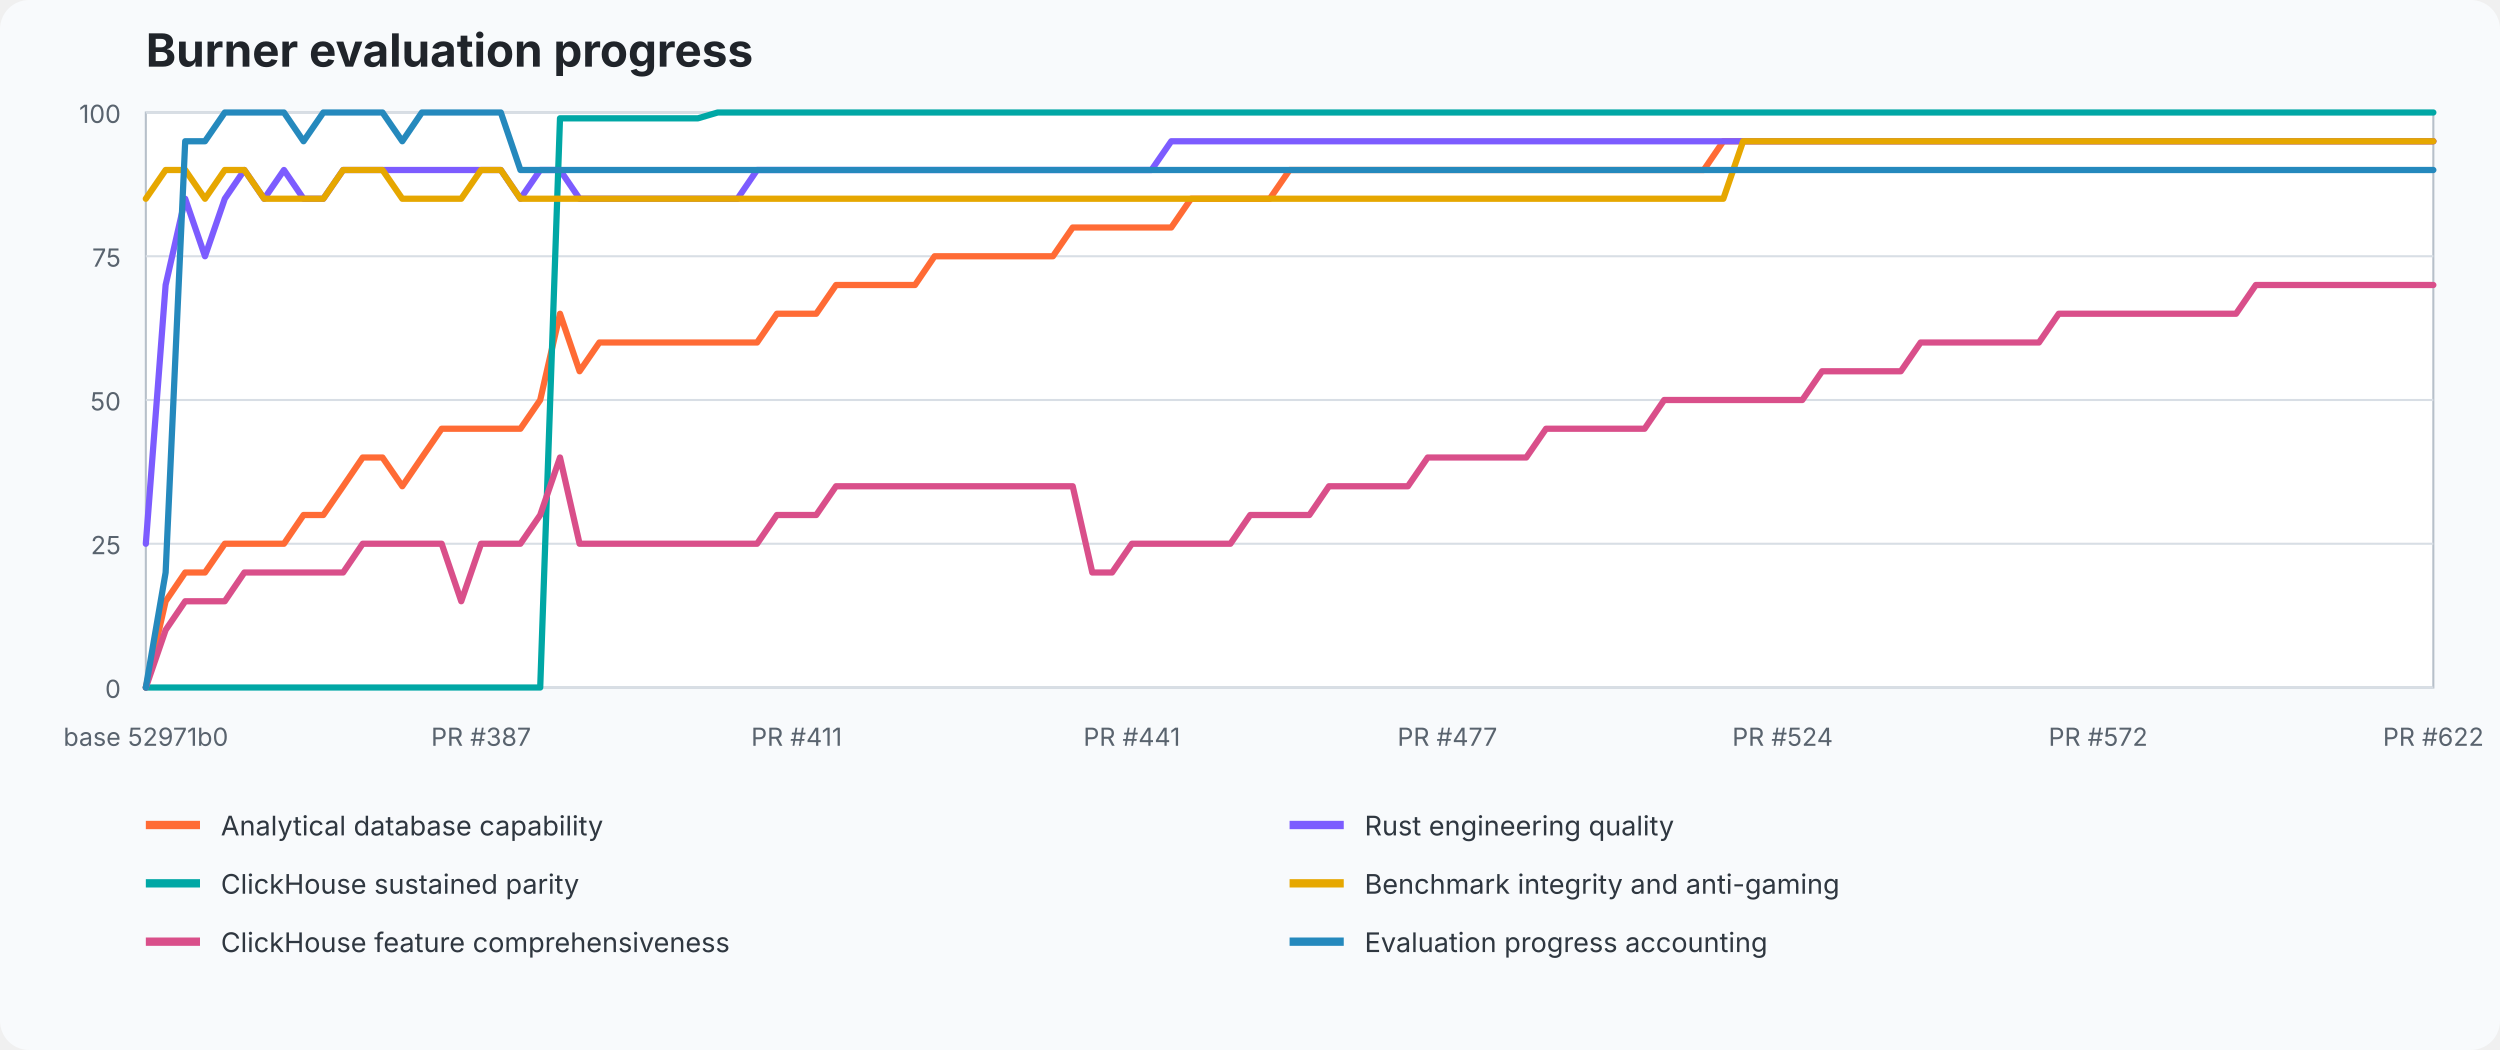
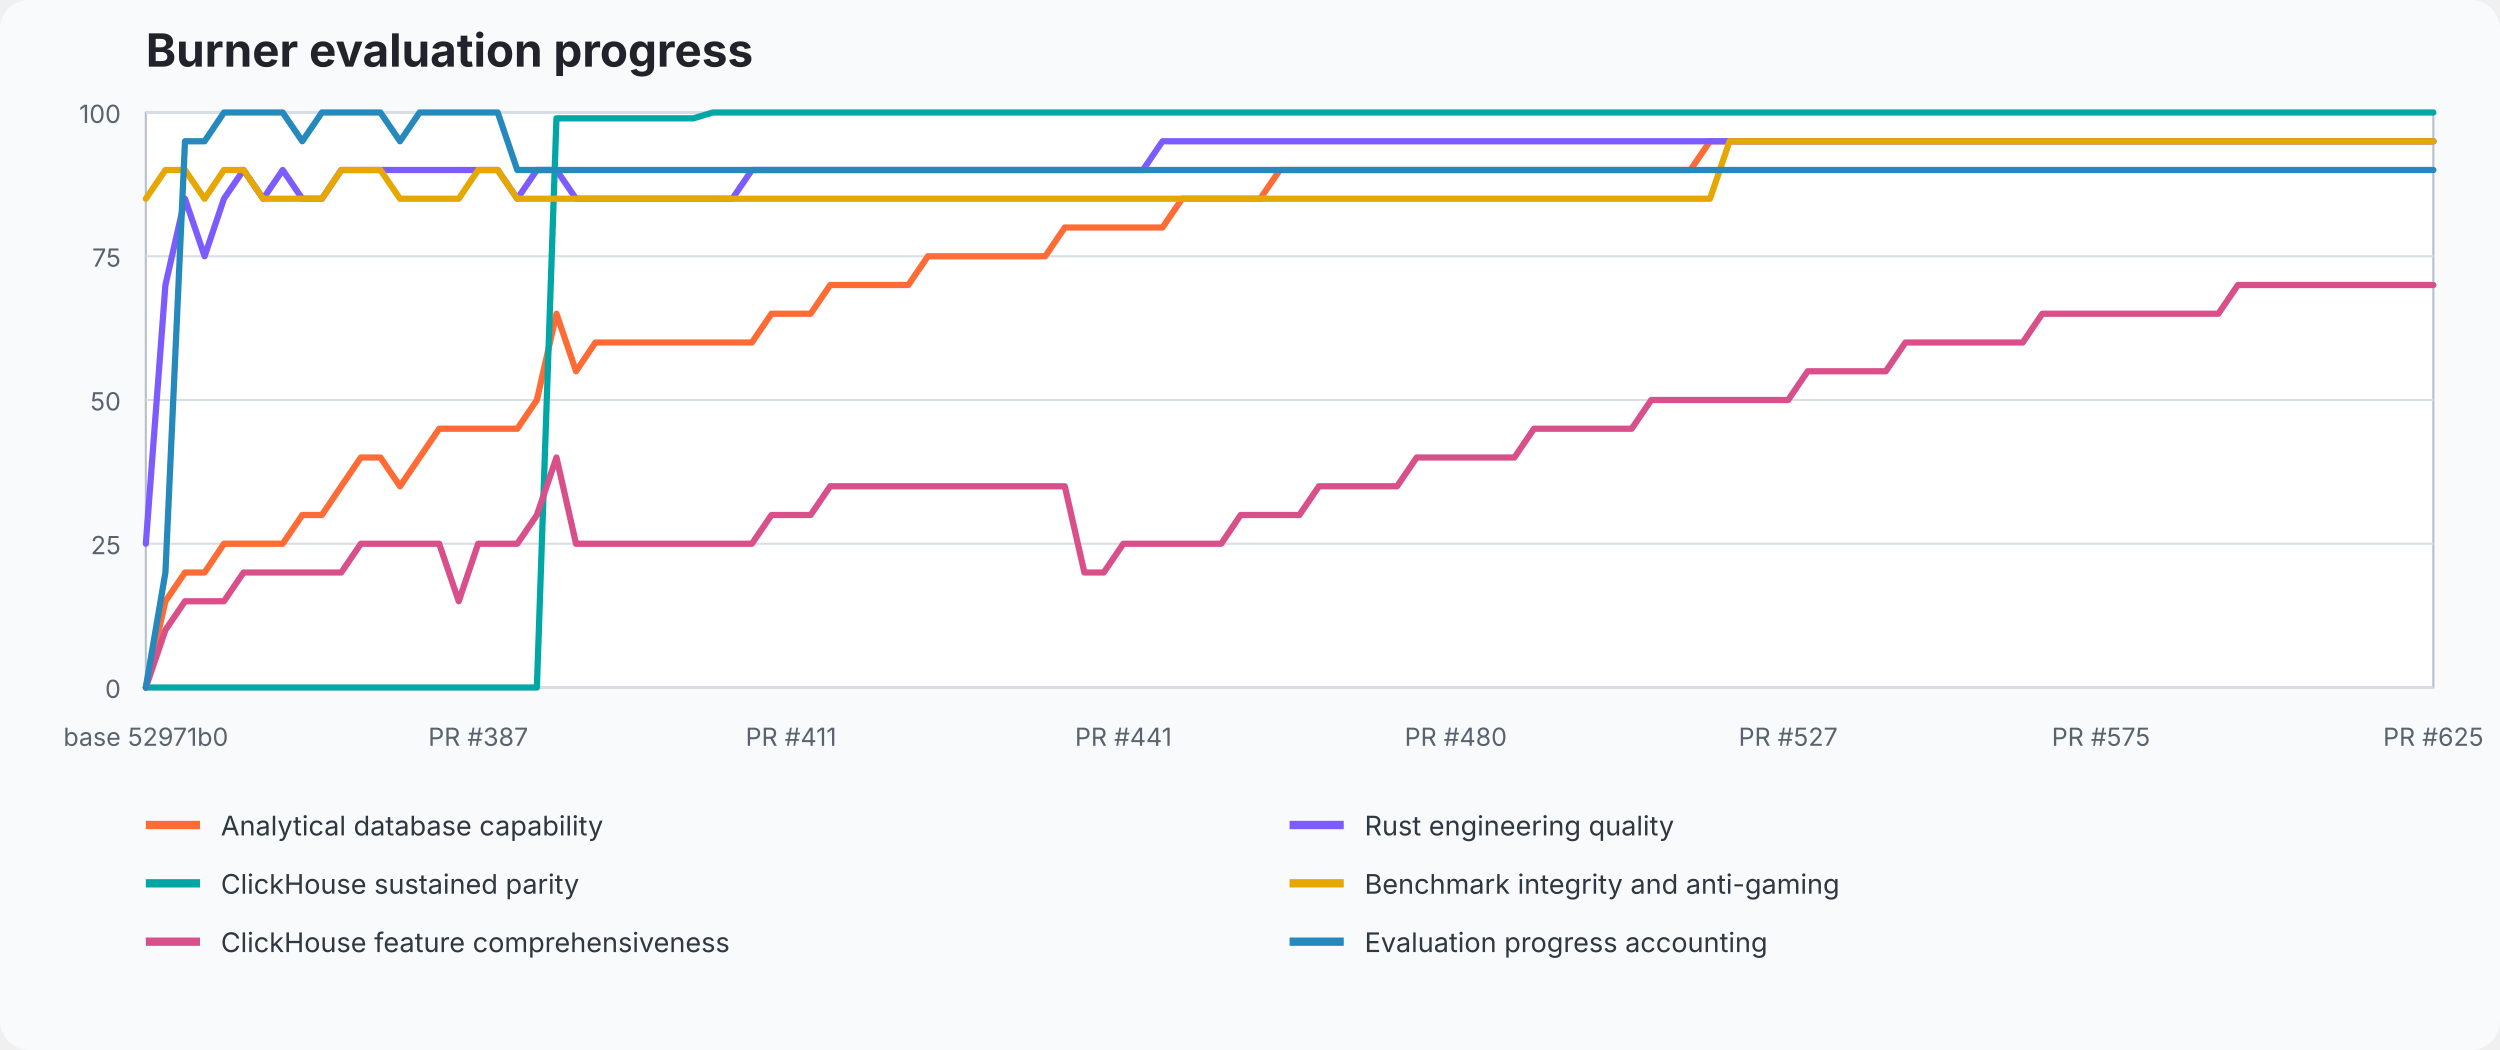
<svg xmlns="http://www.w3.org/2000/svg" width="1200" height="504" viewBox="0 0 1200 504" role="img" aria-labelledby="title desc">
  <style>text{font-family:ui-sans-serif,system-ui,-apple-system,BlinkMacSystemFont,"Segoe UI",sans-serif}.title{font-size:22px;font-weight:700;fill:#20242a}.axis{font-size:12px;fill:#59636e}.legend{font-size:13px;fill:#2f3740}.grid{stroke:#d8dee5;stroke-width:1}.plot{fill:#fff;stroke:#b7c0ca}</style>
  <rect width="100%" height="100%" fill="#f8fafc" rx="14" />
  <text x="70" y="32" class="title">Burner evaluation progress</text>
  <rect x="70" y="54" width="1098" height="276" class="plot" />
  <line x1="70" y1="330" x2="1168" y2="330" class="grid" />
  <text x="58" y="335" text-anchor="end" class="axis">0</text>
  <line x1="70" y1="261" x2="1168" y2="261" class="grid" />
  <text x="58" y="266" text-anchor="end" class="axis">25</text>
  <line x1="70" y1="192" x2="1168" y2="192" class="grid" />
  <text x="58" y="197" text-anchor="end" class="axis">50</text>
  <line x1="70" y1="123" x2="1168" y2="123" class="grid" />
  <text x="58" y="128" text-anchor="end" class="axis">75</text>
  <line x1="70" y1="54" x2="1168" y2="54" class="grid" />
  <text x="58" y="59" text-anchor="end" class="axis">100</text>
-   <polyline points="70.0,330.0 79.5,288.6 88.9,274.8 98.4,274.8 107.9,261.0 117.3,261.0 126.8,261.0 136.3,261.0 145.7,247.2 155.2,247.2 164.7,233.4 174.1,219.6 183.6,219.6 193.1,233.4 202.5,219.6 212.0,205.8 221.4,205.8 230.9,205.8 240.4,205.8 249.8,205.8 259.3,192.0 268.8,150.6 278.2,178.2 287.7,164.4 297.2,164.4 306.6,164.4 316.1,164.4 325.6,164.4 335.0,164.4 344.5,164.4 354.0,164.4 363.4,164.4 372.9,150.6 382.4,150.6 391.8,150.6 401.3,136.8 410.8,136.8 420.2,136.8 429.7,136.8 439.2,136.8 448.6,123.0 458.1,123.0 467.6,123.0 477.0,123.0 486.5,123.0 495.9,123.0 505.4,123.0 514.9,109.2 524.3,109.2 533.8,109.2 543.3,109.2 552.7,109.2 562.2,109.2 571.7,95.4 581.1,95.4 590.6,95.4 600.1,95.4 609.5,95.4 619.0,81.6 628.5,81.6 637.9,81.6 647.4,81.6 656.9,81.6 666.3,81.6 675.8,81.6 685.3,81.6 694.7,81.6 704.2,81.6 713.7,81.6 723.1,81.6 732.6,81.6 742.1,81.6 751.5,81.6 761.0,81.6 770.4,81.6 779.9,81.6 789.4,81.6 798.8,81.6 808.3,81.6 817.8,81.6 827.2,67.8 836.7,67.8 846.2,67.8 855.6,67.8 865.1,67.8 874.6,67.8 884.0,67.8 893.5,67.8 903.0,67.8 912.4,67.8 921.9,67.8 931.4,67.8 940.8,67.8 950.3,67.8 959.8,67.8 969.2,67.8 978.7,67.8 988.2,67.8 997.6,67.8 1007.1,67.8 1016.6,67.8 1026.0,67.8 1035.5,67.8 1044.9,67.8 1054.4,67.8 1063.9,67.8 1073.3,67.8 1082.8,67.8 1092.3,67.8 1101.7,67.8 1111.2,67.8 1120.7,67.8 1130.1,67.8 1139.6,67.8 1149.1,67.8 1158.5,67.8 1168.0,67.8" fill="none" stroke="#ff6b35" stroke-width="3" stroke-linejoin="round" stroke-linecap="round" />
-   <polyline points="70.0,261.0 79.5,136.8 88.9,95.4 98.4,123.0 107.9,95.4 117.3,81.6 126.8,95.4 136.3,81.6 145.7,95.4 155.2,95.4 164.7,81.6 174.1,81.6 183.6,81.6 193.1,81.6 202.5,81.6 212.0,81.6 221.4,81.6 230.9,81.6 240.4,81.6 249.8,95.4 259.3,81.6 268.8,81.6 278.2,95.4 287.7,95.4 297.2,95.4 306.6,95.4 316.1,95.4 325.6,95.4 335.0,95.4 344.5,95.4 354.0,95.4 363.4,81.6 372.9,81.6 382.4,81.6 391.8,81.6 401.3,81.6 410.8,81.6 420.2,81.6 429.7,81.6 439.2,81.6 448.6,81.6 458.1,81.6 467.6,81.6 477.0,81.6 486.5,81.6 495.9,81.6 505.4,81.6 514.9,81.6 524.3,81.6 533.8,81.6 543.3,81.6 552.7,81.6 562.2,67.8 571.7,67.8 581.1,67.8 590.6,67.8 600.1,67.8 609.5,67.8 619.0,67.8 628.5,67.8 637.9,67.8 647.4,67.8 656.9,67.8 666.3,67.8 675.8,67.8 685.3,67.8 694.7,67.8 704.2,67.8 713.7,67.8 723.1,67.8 732.6,67.8 742.1,67.8 751.5,67.8 761.0,67.8 770.4,67.8 779.9,67.8 789.4,67.8 798.8,67.8 808.3,67.8 817.8,67.8 827.2,67.8 836.7,67.8 846.2,67.8 855.6,67.8 865.1,67.8 874.6,67.8 884.0,67.8 893.5,67.8 903.0,67.8 912.4,67.8 921.9,67.8 931.4,67.8 940.8,67.8 950.3,67.8 959.8,67.8 969.2,67.8 978.7,67.8 988.2,67.8 997.6,67.8 1007.1,67.8 1016.6,67.8 1026.0,67.8 1035.5,67.8 1044.9,67.8 1054.4,67.8 1063.9,67.8 1073.3,67.8 1082.8,67.8 1092.3,67.8 1101.7,67.8 1111.2,67.8 1120.7,67.8 1130.1,67.8 1139.6,67.8 1149.1,67.8 1158.5,67.8 1168.0,67.8" fill="none" stroke="#7c5cff" stroke-width="3" stroke-linejoin="round" stroke-linecap="round" />
-   <polyline points="70.0,330.0 79.5,330.0 88.9,330.0 98.4,330.0 107.9,330.0 117.3,330.0 126.8,330.0 136.3,330.0 145.7,330.0 155.2,330.0 164.7,330.0 174.1,330.0 183.6,330.0 193.1,330.0 202.5,330.0 212.0,330.0 221.4,330.0 230.9,330.0 240.4,330.0 249.8,330.0 259.3,330.0 268.8,56.8 278.2,56.8 287.7,56.8 297.2,56.8 306.6,56.8 316.1,56.8 325.6,56.8 335.0,56.8 344.5,54.0 354.0,54.0 363.4,54.0 372.9,54.0 382.4,54.0 391.8,54.0 401.3,54.0 410.8,54.0 420.2,54.0 429.7,54.0 439.2,54.0 448.6,54.0 458.1,54.0 467.6,54.0 477.0,54.0 486.5,54.0 495.9,54.0 505.4,54.0 514.9,54.0 524.3,54.0 533.8,54.0 543.3,54.0 552.7,54.0 562.2,54.0 571.7,54.0 581.1,54.0 590.6,54.0 600.1,54.0 609.5,54.0 619.0,54.0 628.5,54.0 637.9,54.0 647.4,54.0 656.9,54.0 666.3,54.0 675.8,54.0 685.3,54.0 694.7,54.0 704.2,54.0 713.7,54.0 723.1,54.0 732.6,54.0 742.1,54.0 751.5,54.0 761.0,54.0 770.4,54.0 779.9,54.0 789.4,54.0 798.8,54.0 808.3,54.0 817.8,54.0 827.2,54.0 836.7,54.0 846.2,54.0 855.6,54.0 865.1,54.0 874.6,54.0 884.0,54.0 893.5,54.0 903.0,54.0 912.4,54.0 921.9,54.0 931.4,54.0 940.8,54.0 950.3,54.0 959.8,54.0 969.2,54.0 978.7,54.0 988.2,54.0 997.6,54.0 1007.1,54.0 1016.6,54.0 1026.0,54.0 1035.5,54.0 1044.9,54.0 1054.4,54.0 1063.9,54.0 1073.3,54.0 1082.8,54.0 1092.3,54.0 1101.7,54.0 1111.2,54.0 1120.7,54.0 1130.1,54.0 1139.6,54.0 1149.1,54.0 1158.5,54.0 1168.0,54.0" fill="none" stroke="#00a7a5" stroke-width="3" stroke-linejoin="round" stroke-linecap="round" />
-   <polyline points="70.0,95.4 79.5,81.6 88.9,81.6 98.4,95.4 107.9,81.6 117.3,81.6 126.8,95.4 136.3,95.4 145.7,95.4 155.2,95.4 164.7,81.6 174.1,81.6 183.6,81.6 193.1,95.4 202.5,95.4 212.0,95.4 221.4,95.4 230.9,81.6 240.4,81.6 249.8,95.4 259.3,95.4 268.8,95.4 278.2,95.4 287.7,95.4 297.2,95.4 306.6,95.4 316.1,95.4 325.6,95.4 335.0,95.4 344.5,95.4 354.0,95.4 363.4,95.4 372.9,95.4 382.4,95.4 391.8,95.4 401.3,95.4 410.8,95.4 420.2,95.4 429.7,95.4 439.2,95.4 448.6,95.4 458.1,95.4 467.6,95.4 477.0,95.4 486.5,95.4 495.9,95.4 505.4,95.4 514.9,95.4 524.3,95.4 533.8,95.4 543.3,95.4 552.7,95.4 562.2,95.4 571.7,95.4 581.1,95.4 590.6,95.4 600.1,95.4 609.5,95.4 619.0,95.4 628.5,95.4 637.9,95.4 647.4,95.4 656.9,95.4 666.3,95.4 675.8,95.4 685.3,95.4 694.7,95.4 704.2,95.4 713.7,95.4 723.1,95.4 732.6,95.4 742.1,95.4 751.5,95.4 761.0,95.4 770.4,95.4 779.9,95.4 789.4,95.4 798.8,95.4 808.3,95.4 817.8,95.4 827.2,95.4 836.7,67.8 846.2,67.8 855.6,67.8 865.1,67.8 874.6,67.8 884.0,67.8 893.5,67.8 903.0,67.8 912.4,67.8 921.9,67.8 931.4,67.8 940.8,67.8 950.3,67.8 959.8,67.8 969.2,67.8 978.7,67.8 988.2,67.8 997.6,67.8 1007.1,67.8 1016.6,67.8 1026.0,67.8 1035.5,67.8 1044.9,67.8 1054.4,67.8 1063.9,67.8 1073.3,67.8 1082.8,67.8 1092.3,67.8 1101.7,67.8 1111.2,67.8 1120.7,67.8 1130.1,67.8 1139.6,67.8 1149.1,67.8 1158.5,67.8 1168.0,67.8" fill="none" stroke="#e6a700" stroke-width="3" stroke-linejoin="round" stroke-linecap="round" />
-   <polyline points="70.0,330.0 79.5,302.4 88.9,288.6 98.4,288.6 107.9,288.6 117.3,274.8 126.8,274.8 136.3,274.8 145.7,274.8 155.2,274.8 164.7,274.8 174.1,261.0 183.6,261.0 193.1,261.0 202.5,261.0 212.0,261.0 221.4,288.6 230.9,261.0 240.4,261.0 249.8,261.0 259.3,247.2 268.8,219.6 278.2,261.0 287.7,261.0 297.2,261.0 306.6,261.0 316.1,261.0 325.6,261.0 335.0,261.0 344.5,261.0 354.0,261.0 363.4,261.0 372.9,247.2 382.4,247.2 391.8,247.2 401.3,233.4 410.8,233.4 420.2,233.4 429.7,233.4 439.2,233.4 448.6,233.4 458.1,233.4 467.6,233.4 477.0,233.4 486.5,233.4 495.9,233.4 505.4,233.4 514.9,233.4 524.3,274.8 533.8,274.8 543.3,261.0 552.7,261.0 562.2,261.0 571.7,261.0 581.1,261.0 590.6,261.0 600.1,247.2 609.5,247.2 619.0,247.2 628.5,247.2 637.9,233.4 647.4,233.4 656.9,233.4 666.3,233.4 675.8,233.4 685.3,219.6 694.7,219.6 704.2,219.6 713.7,219.6 723.1,219.6 732.6,219.6 742.1,205.8 751.5,205.8 761.0,205.8 770.4,205.8 779.9,205.8 789.4,205.8 798.8,192.0 808.3,192.0 817.8,192.0 827.2,192.0 836.7,192.0 846.2,192.0 855.6,192.0 865.1,192.0 874.6,178.2 884.0,178.2 893.5,178.2 903.0,178.2 912.4,178.2 921.9,164.4 931.4,164.4 940.8,164.4 950.3,164.4 959.8,164.4 969.2,164.4 978.7,164.4 988.2,150.6 997.6,150.6 1007.1,150.6 1016.6,150.6 1026.0,150.6 1035.5,150.6 1044.9,150.6 1054.4,150.6 1063.9,150.6 1073.3,150.6 1082.8,136.8 1092.3,136.8 1101.7,136.8 1111.2,136.8 1120.7,136.8 1130.1,136.8 1139.6,136.8 1149.1,136.8 1158.5,136.8 1168.0,136.8" fill="none" stroke="#d94f8a" stroke-width="3" stroke-linejoin="round" stroke-linecap="round" />
-   <polyline points="70.0,330.0 79.5,274.8 88.9,67.8 98.4,67.8 107.9,54.0 117.3,54.0 126.8,54.0 136.3,54.0 145.7,67.8 155.2,54.0 164.7,54.0 174.1,54.0 183.6,54.0 193.1,67.8 202.5,54.0 212.0,54.0 221.4,54.0 230.9,54.0 240.4,54.0 249.8,81.6 259.3,81.6 268.8,81.6 278.2,81.6 287.7,81.6 297.2,81.6 306.6,81.6 316.1,81.6 325.6,81.6 335.0,81.6 344.5,81.6 354.0,81.6 363.4,81.6 372.9,81.6 382.4,81.6 391.8,81.6 401.3,81.6 410.8,81.6 420.2,81.6 429.7,81.6 439.2,81.6 448.6,81.6 458.1,81.6 467.6,81.6 477.0,81.6 486.5,81.6 495.9,81.6 505.4,81.6 514.9,81.6 524.3,81.6 533.8,81.6 543.3,81.6 552.7,81.6 562.2,81.6 571.7,81.6 581.1,81.6 590.6,81.6 600.1,81.6 609.5,81.6 619.0,81.6 628.5,81.6 637.9,81.6 647.4,81.6 656.9,81.6 666.3,81.6 675.8,81.6 685.3,81.6 694.7,81.6 704.2,81.6 713.7,81.6 723.1,81.6 732.6,81.6 742.1,81.6 751.5,81.6 761.0,81.6 770.4,81.6 779.9,81.6 789.4,81.6 798.8,81.6 808.3,81.6 817.8,81.6 827.2,81.6 836.7,81.6 846.2,81.6 855.6,81.6 865.1,81.6 874.6,81.6 884.0,81.6 893.5,81.6 903.0,81.6 912.4,81.6 921.9,81.6 931.4,81.6 940.8,81.6 950.3,81.6 959.8,81.6 969.2,81.6 978.7,81.6 988.2,81.6 997.6,81.6 1007.1,81.6 1016.6,81.6 1026.0,81.6 1035.5,81.6 1044.9,81.6 1054.4,81.6 1063.9,81.6 1073.3,81.6 1082.8,81.6 1092.3,81.6 1101.7,81.6 1111.2,81.6 1120.7,81.6 1130.1,81.6 1139.6,81.6 1149.1,81.6 1158.5,81.6 1168.0,81.6" fill="none" stroke="#2589bd" stroke-width="3" stroke-linejoin="round" stroke-linecap="round" />
+   <polyline points="70.0,330.0 79.4,288.6 88.8,274.8 98.2,274.8 107.5,261.0 116.9,261.0 126.3,261.0 135.7,261.0 145.1,247.2 154.5,247.2 163.8,233.4 173.2,219.6 182.6,219.6 192.0,233.4 201.4,219.6 210.8,205.8 220.2,205.8 229.5,205.8 238.9,205.8 248.3,205.8 257.7,192.0 267.1,150.6 276.5,178.2 285.8,164.4 295.2,164.4 304.6,164.4 314.0,164.4 323.4,164.4 332.8,164.4 342.2,164.4 351.5,164.4 360.9,164.4 370.3,150.6 379.7,150.6 389.1,150.6 398.5,136.8 407.8,136.8 417.2,136.8 426.6,136.8 436.0,136.8 445.4,123.0 454.8,123.0 464.2,123.0 473.5,123.0 482.9,123.0 492.3,123.0 501.7,123.0 511.1,109.2 520.5,109.2 529.8,109.2 539.2,109.2 548.6,109.2 558.0,109.2 567.4,95.4 576.8,95.4 586.2,95.4 595.5,95.4 604.9,95.4 614.3,81.6 623.7,81.6 633.1,81.6 642.5,81.6 651.8,81.6 661.2,81.6 670.6,81.6 680.0,81.6 689.4,81.6 698.8,81.6 708.2,81.6 717.5,81.6 726.9,81.6 736.3,81.6 745.7,81.6 755.1,81.6 764.5,81.6 773.8,81.6 783.2,81.6 792.6,81.6 802.0,81.6 811.4,81.6 820.8,67.8 830.2,67.8 839.5,67.8 848.9,67.8 858.3,67.8 867.7,67.8 877.1,67.8 886.5,67.8 895.8,67.8 905.2,67.8 914.6,67.8 924.0,67.8 933.4,67.8 942.8,67.8 952.2,67.8 961.5,67.8 970.9,67.8 980.3,67.8 989.7,67.8 999.1,67.8 1008.5,67.8 1017.8,67.8 1027.2,67.8 1036.6,67.8 1046.0,67.8 1055.4,67.8 1064.8,67.8 1074.2,67.8 1083.5,67.8 1092.9,67.8 1102.3,67.8 1111.7,67.8 1121.1,67.8 1130.5,67.8 1139.8,67.8 1149.2,67.8 1158.6,67.8 1168.0,67.8" fill="none" stroke="#ff6b35" stroke-width="3" stroke-linejoin="round" stroke-linecap="round" />
+   <polyline points="70.0,261.0 79.4,136.8 88.8,95.4 98.2,123.0 107.5,95.4 116.9,81.6 126.3,95.4 135.7,81.6 145.1,95.4 154.5,95.4 163.8,81.6 173.2,81.6 182.6,81.6 192.0,81.6 201.4,81.6 210.8,81.6 220.2,81.6 229.5,81.6 238.9,81.6 248.3,95.4 257.7,81.6 267.1,81.6 276.5,95.4 285.8,95.4 295.2,95.4 304.6,95.4 314.0,95.4 323.4,95.4 332.8,95.4 342.2,95.4 351.5,95.4 360.9,81.6 370.3,81.6 379.7,81.6 389.1,81.6 398.5,81.6 407.8,81.6 417.2,81.6 426.6,81.6 436.0,81.6 445.4,81.6 454.8,81.6 464.2,81.6 473.5,81.6 482.9,81.6 492.3,81.6 501.7,81.6 511.1,81.6 520.5,81.6 529.8,81.6 539.2,81.6 548.6,81.6 558.0,67.8 567.4,67.8 576.8,67.8 586.2,67.8 595.5,67.8 604.9,67.8 614.3,67.8 623.7,67.8 633.1,67.8 642.5,67.8 651.8,67.8 661.2,67.8 670.6,67.8 680.0,67.8 689.4,67.8 698.8,67.8 708.2,67.8 717.5,67.8 726.9,67.8 736.3,67.8 745.7,67.8 755.1,67.8 764.5,67.8 773.8,67.8 783.2,67.8 792.6,67.8 802.0,67.8 811.4,67.8 820.8,67.8 830.2,67.8 839.5,67.8 848.9,67.8 858.3,67.8 867.7,67.8 877.1,67.8 886.5,67.8 895.8,67.8 905.2,67.8 914.6,67.8 924.0,67.8 933.4,67.8 942.8,67.8 952.2,67.8 961.5,67.8 970.9,67.8 980.3,67.8 989.7,67.8 999.1,67.8 1008.5,67.8 1017.8,67.8 1027.2,67.8 1036.6,67.8 1046.0,67.8 1055.4,67.8 1064.8,67.8 1074.2,67.8 1083.5,67.8 1092.9,67.8 1102.3,67.8 1111.7,67.8 1121.1,67.8 1130.5,67.8 1139.8,67.8 1149.2,67.8 1158.6,67.8 1168.0,67.8" fill="none" stroke="#7c5cff" stroke-width="3" stroke-linejoin="round" stroke-linecap="round" />
+   <polyline points="70.0,330.0 79.4,330.0 88.8,330.0 98.2,330.0 107.5,330.0 116.9,330.0 126.3,330.0 135.7,330.0 145.1,330.0 154.5,330.0 163.8,330.0 173.2,330.0 182.6,330.0 192.0,330.0 201.4,330.0 210.8,330.0 220.2,330.0 229.5,330.0 238.9,330.0 248.3,330.0 257.7,330.0 267.1,56.8 276.5,56.8 285.8,56.8 295.2,56.8 304.6,56.8 314.0,56.8 323.4,56.8 332.8,56.8 342.2,54.0 351.5,54.0 360.9,54.0 370.3,54.0 379.7,54.0 389.1,54.0 398.5,54.0 407.8,54.0 417.2,54.0 426.6,54.0 436.0,54.0 445.4,54.0 454.8,54.0 464.2,54.0 473.5,54.0 482.9,54.0 492.3,54.0 501.7,54.0 511.1,54.0 520.5,54.0 529.8,54.0 539.2,54.0 548.6,54.0 558.0,54.0 567.4,54.0 576.8,54.0 586.2,54.0 595.5,54.0 604.9,54.0 614.3,54.0 623.7,54.0 633.1,54.0 642.5,54.0 651.8,54.0 661.2,54.0 670.6,54.0 680.0,54.0 689.4,54.0 698.8,54.0 708.2,54.0 717.5,54.0 726.9,54.0 736.3,54.0 745.7,54.0 755.1,54.0 764.5,54.0 773.8,54.0 783.2,54.0 792.6,54.0 802.0,54.0 811.4,54.0 820.8,54.0 830.2,54.0 839.5,54.0 848.9,54.0 858.3,54.0 867.7,54.0 877.1,54.0 886.5,54.0 895.8,54.0 905.2,54.0 914.6,54.0 924.0,54.0 933.4,54.0 942.8,54.0 952.2,54.0 961.5,54.0 970.9,54.0 980.3,54.0 989.7,54.0 999.1,54.0 1008.5,54.0 1017.8,54.0 1027.2,54.0 1036.6,54.0 1046.0,54.0 1055.4,54.0 1064.8,54.0 1074.2,54.0 1083.5,54.0 1092.9,54.0 1102.3,54.0 1111.7,54.0 1121.1,54.0 1130.5,54.0 1139.8,54.0 1149.2,54.0 1158.6,54.0 1168.0,54.0" fill="none" stroke="#00a7a5" stroke-width="3" stroke-linejoin="round" stroke-linecap="round" />
+   <polyline points="70.0,95.4 79.4,81.6 88.8,81.6 98.2,95.4 107.5,81.6 116.9,81.6 126.3,95.4 135.7,95.4 145.1,95.4 154.5,95.4 163.8,81.6 173.2,81.6 182.6,81.6 192.0,95.4 201.4,95.4 210.8,95.4 220.2,95.4 229.5,81.6 238.9,81.6 248.3,95.4 257.7,95.4 267.1,95.4 276.5,95.4 285.8,95.4 295.2,95.4 304.6,95.4 314.0,95.4 323.4,95.4 332.8,95.4 342.2,95.4 351.5,95.4 360.9,95.4 370.3,95.4 379.7,95.4 389.1,95.4 398.5,95.4 407.8,95.4 417.2,95.4 426.6,95.4 436.0,95.4 445.4,95.4 454.8,95.4 464.2,95.4 473.5,95.4 482.9,95.4 492.3,95.4 501.7,95.4 511.1,95.4 520.5,95.4 529.8,95.4 539.2,95.4 548.6,95.4 558.0,95.4 567.4,95.4 576.8,95.4 586.2,95.4 595.5,95.4 604.9,95.4 614.3,95.4 623.7,95.4 633.1,95.4 642.5,95.4 651.8,95.4 661.2,95.4 670.6,95.4 680.0,95.4 689.4,95.4 698.8,95.4 708.2,95.4 717.5,95.4 726.9,95.4 736.3,95.4 745.7,95.4 755.1,95.4 764.5,95.4 773.8,95.4 783.2,95.4 792.6,95.4 802.0,95.4 811.4,95.4 820.8,95.4 830.2,67.8 839.5,67.8 848.9,67.8 858.3,67.8 867.7,67.8 877.1,67.8 886.5,67.8 895.8,67.8 905.2,67.8 914.6,67.8 924.0,67.8 933.4,67.8 942.8,67.8 952.2,67.8 961.5,67.8 970.9,67.8 980.3,67.8 989.7,67.8 999.1,67.8 1008.5,67.8 1017.8,67.8 1027.2,67.8 1036.6,67.8 1046.0,67.8 1055.4,67.8 1064.8,67.8 1074.2,67.8 1083.5,67.8 1092.9,67.8 1102.3,67.8 1111.7,67.8 1121.1,67.8 1130.5,67.8 1139.8,67.8 1149.2,67.8 1158.6,67.8 1168.0,67.8" fill="none" stroke="#e6a700" stroke-width="3" stroke-linejoin="round" stroke-linecap="round" />
+   <polyline points="70.0,330.0 79.4,302.4 88.8,288.6 98.2,288.6 107.5,288.6 116.9,274.8 126.3,274.8 135.7,274.8 145.1,274.8 154.5,274.8 163.8,274.8 173.2,261.0 182.6,261.0 192.0,261.0 201.4,261.0 210.8,261.0 220.2,288.6 229.5,261.0 238.9,261.0 248.3,261.0 257.7,247.2 267.1,219.6 276.5,261.0 285.8,261.0 295.2,261.0 304.6,261.0 314.0,261.0 323.4,261.0 332.8,261.0 342.2,261.0 351.5,261.0 360.9,261.0 370.3,247.2 379.7,247.2 389.1,247.2 398.5,233.4 407.8,233.4 417.2,233.4 426.6,233.4 436.0,233.4 445.4,233.4 454.8,233.4 464.2,233.4 473.5,233.4 482.9,233.4 492.3,233.4 501.7,233.4 511.1,233.4 520.5,274.8 529.8,274.8 539.2,261.0 548.6,261.0 558.0,261.0 567.4,261.0 576.8,261.0 586.2,261.0 595.5,247.2 604.9,247.2 614.3,247.2 623.7,247.2 633.1,233.4 642.5,233.4 651.8,233.4 661.2,233.4 670.6,233.4 680.0,219.6 689.4,219.6 698.8,219.6 708.2,219.6 717.5,219.6 726.9,219.6 736.3,205.8 745.7,205.8 755.1,205.8 764.5,205.8 773.8,205.8 783.2,205.8 792.6,192.0 802.0,192.0 811.4,192.0 820.8,192.0 830.2,192.0 839.5,192.0 848.9,192.0 858.3,192.0 867.7,178.2 877.1,178.2 886.5,178.2 895.8,178.2 905.2,178.2 914.6,164.4 924.0,164.4 933.4,164.4 942.8,164.4 952.2,164.4 961.5,164.4 970.9,164.4 980.3,150.6 989.7,150.6 999.1,150.6 1008.5,150.6 1017.8,150.6 1027.2,150.6 1036.6,150.6 1046.0,150.6 1055.4,150.6 1064.8,150.6 1074.2,136.8 1083.5,136.8 1092.9,136.8 1102.3,136.8 1111.7,136.8 1121.1,136.8 1130.5,136.8 1139.8,136.8 1149.2,136.8 1158.6,136.8 1168.0,136.8" fill="none" stroke="#d94f8a" stroke-width="3" stroke-linejoin="round" stroke-linecap="round" />
+   <polyline points="70.0,330.0 79.4,274.8 88.8,67.8 98.2,67.8 107.5,54.0 116.9,54.0 126.3,54.0 135.7,54.0 145.1,67.8 154.5,54.0 163.8,54.0 173.2,54.0 182.6,54.0 192.0,67.8 201.4,54.0 210.8,54.0 220.2,54.0 229.5,54.0 238.9,54.0 248.3,81.6 257.7,81.6 267.1,81.6 276.5,81.6 285.8,81.6 295.2,81.6 304.6,81.6 314.0,81.6 323.4,81.6 332.8,81.6 342.2,81.6 351.5,81.6 360.9,81.6 370.3,81.6 379.7,81.6 389.1,81.6 398.5,81.6 407.8,81.6 417.2,81.6 426.6,81.6 436.0,81.6 445.4,81.6 454.8,81.6 464.2,81.6 473.5,81.6 482.9,81.6 492.3,81.6 501.7,81.6 511.1,81.6 520.5,81.6 529.8,81.6 539.2,81.6 548.6,81.6 558.0,81.6 567.4,81.6 576.8,81.6 586.2,81.6 595.5,81.6 604.9,81.6 614.3,81.6 623.7,81.6 633.1,81.6 642.5,81.6 651.8,81.6 661.2,81.6 670.6,81.6 680.0,81.6 689.4,81.6 698.8,81.6 708.2,81.6 717.5,81.6 726.9,81.6 736.3,81.6 745.7,81.6 755.1,81.6 764.5,81.6 773.8,81.6 783.2,81.6 792.6,81.6 802.0,81.6 811.4,81.6 820.8,81.6 830.2,81.6 839.5,81.6 848.9,81.6 858.3,81.6 867.7,81.6 877.1,81.6 886.5,81.6 895.8,81.6 905.2,81.6 914.6,81.6 924.0,81.6 933.4,81.6 942.8,81.6 952.2,81.6 961.5,81.6 970.9,81.6 980.3,81.6 989.7,81.6 999.1,81.6 1008.5,81.6 1017.8,81.6 1027.2,81.6 1036.6,81.6 1046.0,81.6 1055.4,81.6 1064.8,81.6 1074.2,81.6 1083.5,81.6 1092.9,81.6 1102.3,81.6 1111.7,81.6 1121.1,81.6 1130.5,81.6 1139.8,81.6 1149.2,81.6 1158.6,81.6 1168.0,81.6" fill="none" stroke="#2589bd" stroke-width="3" stroke-linejoin="round" stroke-linecap="round" />
  <text x="70" y="358" text-anchor="middle" class="axis">base 52971b0</text>
-   <text x="230.914" y="358" text-anchor="middle" class="axis">PR #387</text>
-   <text x="382.362" y="358" text-anchor="middle" class="axis">PR #411</text>
-   <text x="543.276" y="358" text-anchor="middle" class="axis">PR #441</text>
-   <text x="694.724" y="358" text-anchor="middle" class="axis">PR #477</text>
-   <text x="855.638" y="358" text-anchor="middle" class="axis">PR #524</text>
-   <text x="1007.086" y="358" text-anchor="middle" class="axis">PR #572</text>
-   <text x="1168" y="358" text-anchor="middle" class="axis">PR #622</text>
+   <text x="229.538" y="358" text-anchor="middle" class="axis">PR #387</text>
+   <text x="379.692" y="358" text-anchor="middle" class="axis">PR #411</text>
+   <text x="539.231" y="358" text-anchor="middle" class="axis">PR #441</text>
+   <text x="698.769" y="358" text-anchor="middle" class="axis">PR #480</text>
+   <text x="858.308" y="358" text-anchor="middle" class="axis">PR #527</text>
+   <text x="1008.462" y="358" text-anchor="middle" class="axis">PR #575</text>
+   <text x="1168" y="358" text-anchor="middle" class="axis">PR #625</text>
  <line x1="70" y1="396" x2="96" y2="396" stroke="#ff6b35" stroke-width="4" />
  <text x="106" y="401" class="legend">Analytical database capability</text>
  <line x1="619" y1="396" x2="645" y2="396" stroke="#7c5cff" stroke-width="4" />
  <text x="655" y="401" class="legend">Rust engineering quality</text>
  <line x1="70" y1="424" x2="96" y2="424" stroke="#00a7a5" stroke-width="4" />
  <text x="106" y="429" class="legend">ClickHouse sustained parity</text>
  <line x1="619" y1="424" x2="645" y2="424" stroke="#e6a700" stroke-width="4" />
  <text x="655" y="429" class="legend">Benchmark integrity and anti-gaming</text>
  <line x1="70" y1="452" x2="96" y2="452" stroke="#d94f8a" stroke-width="4" />
  <text x="106" y="457" class="legend">ClickHouse feature comprehensiveness</text>
  <line x1="619" y1="452" x2="645" y2="452" stroke="#2589bd" stroke-width="4" />
  <text x="655" y="457" class="legend">Evaluation progress accounting</text>
</svg>
